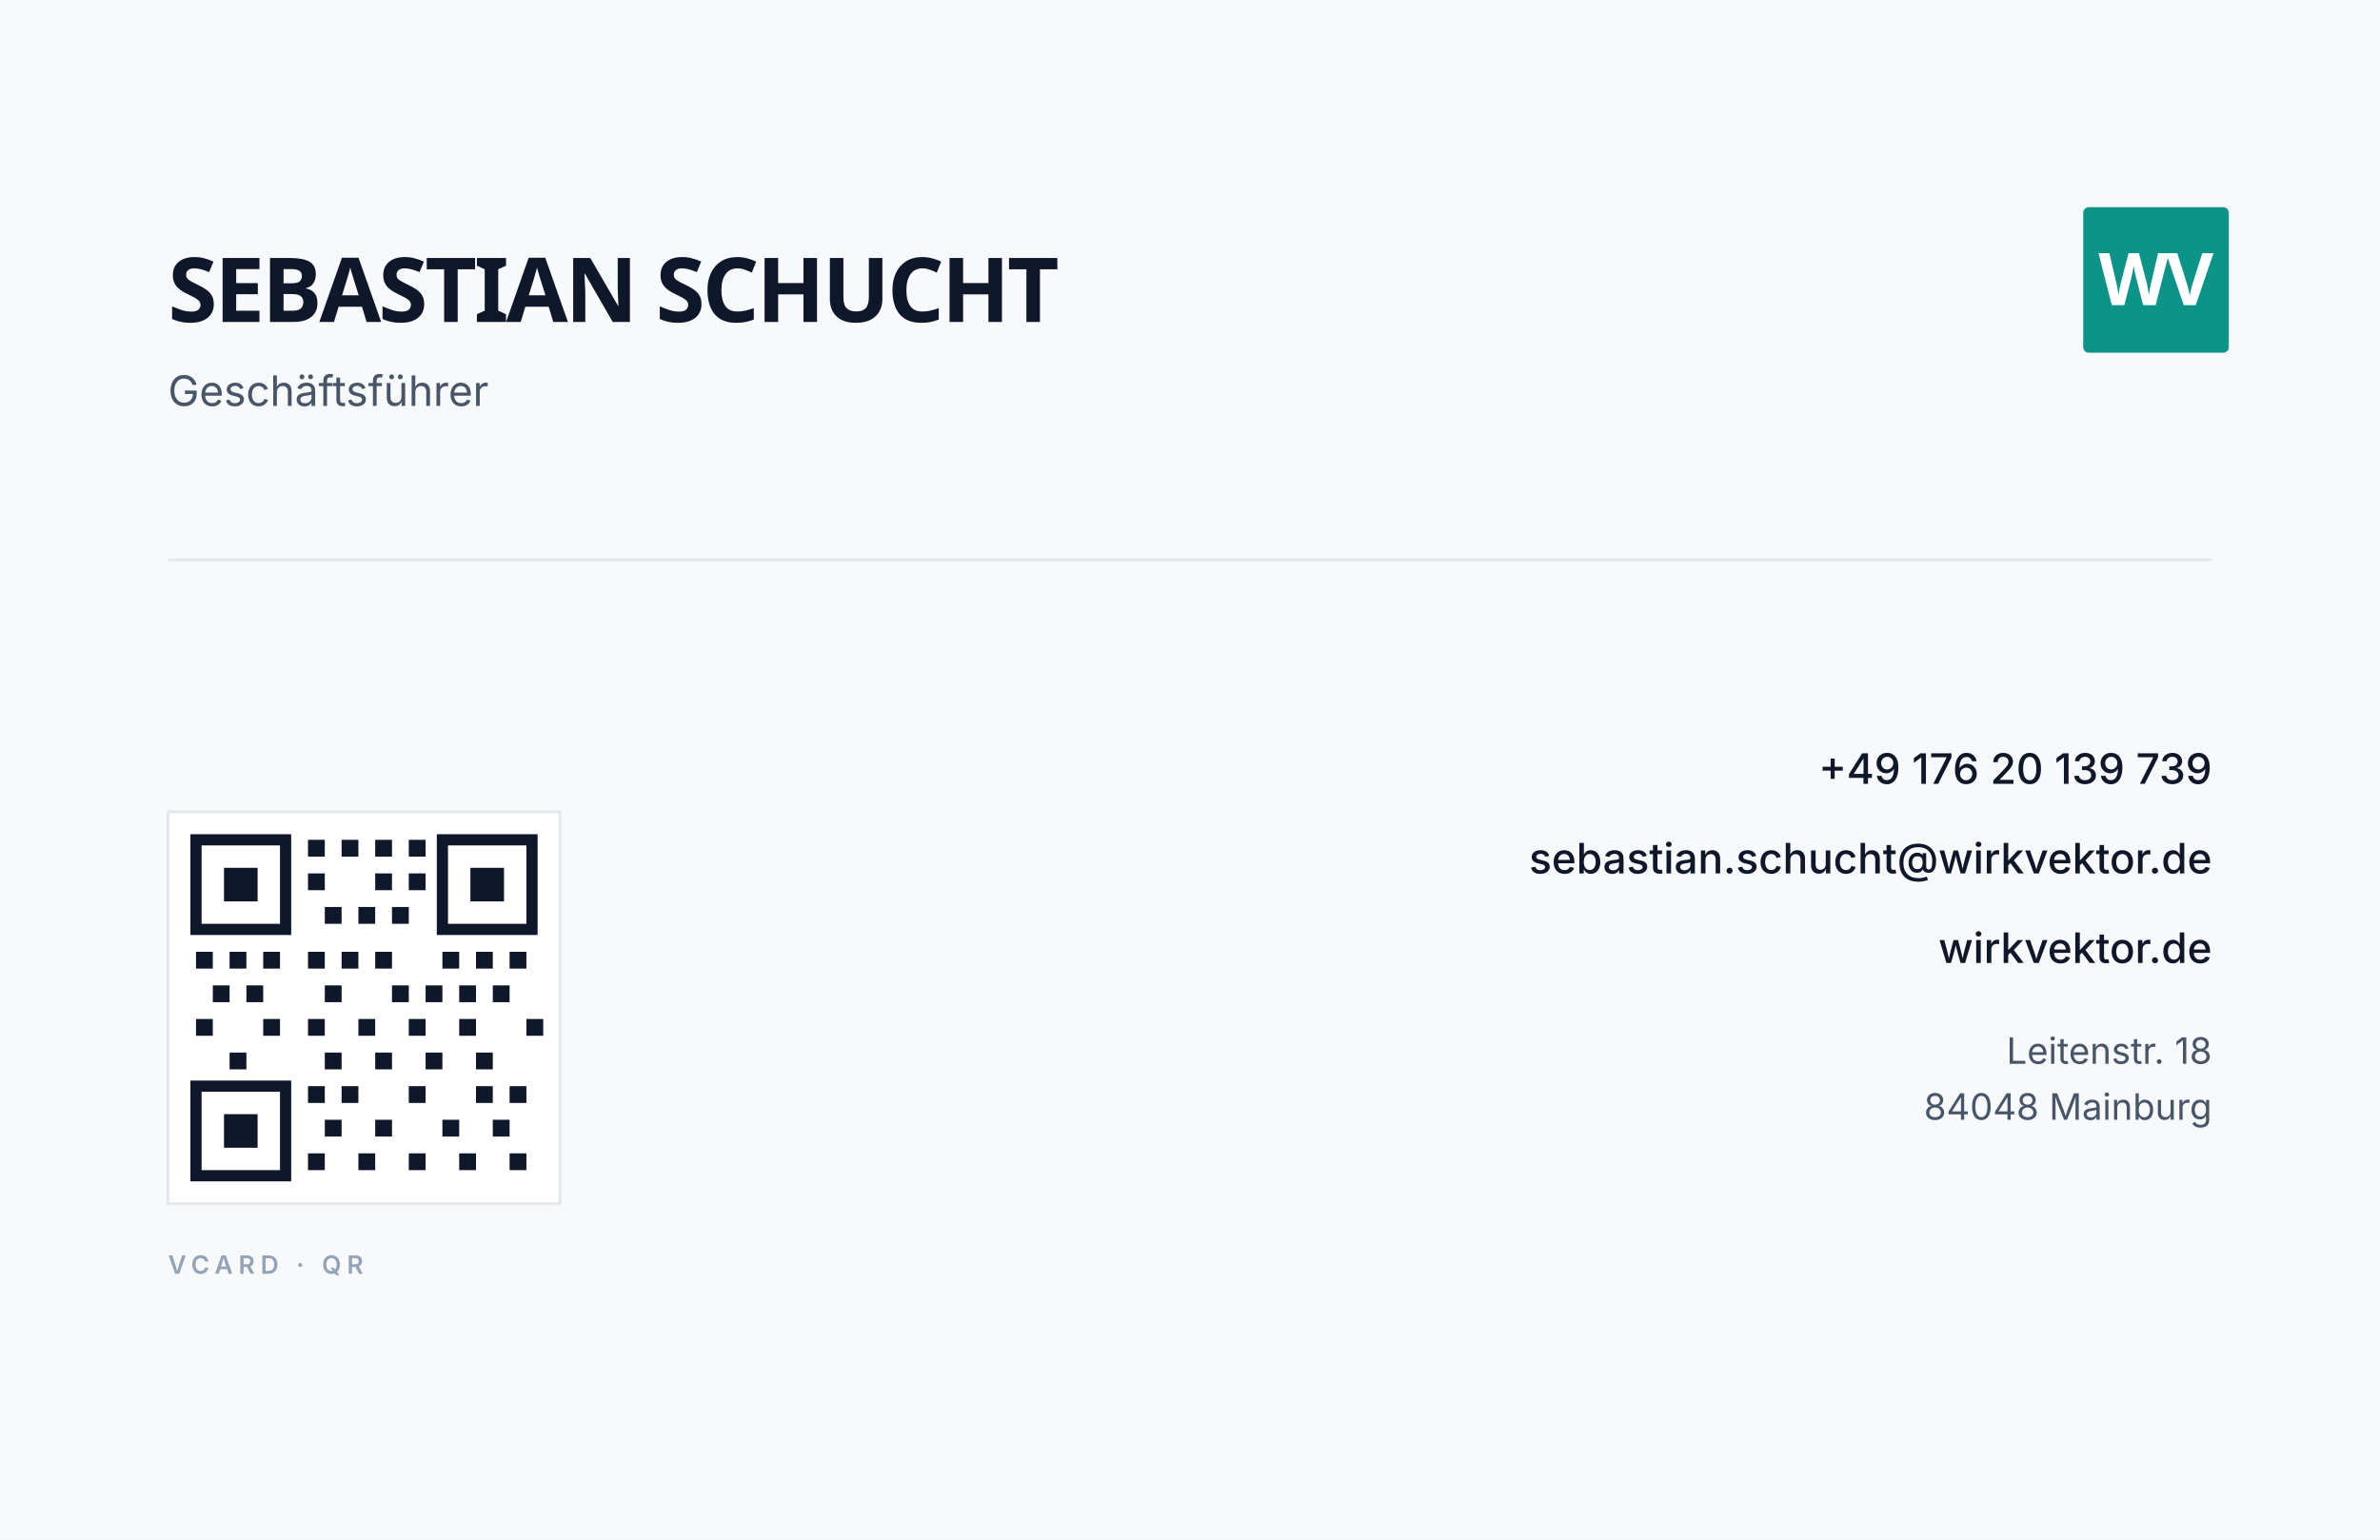
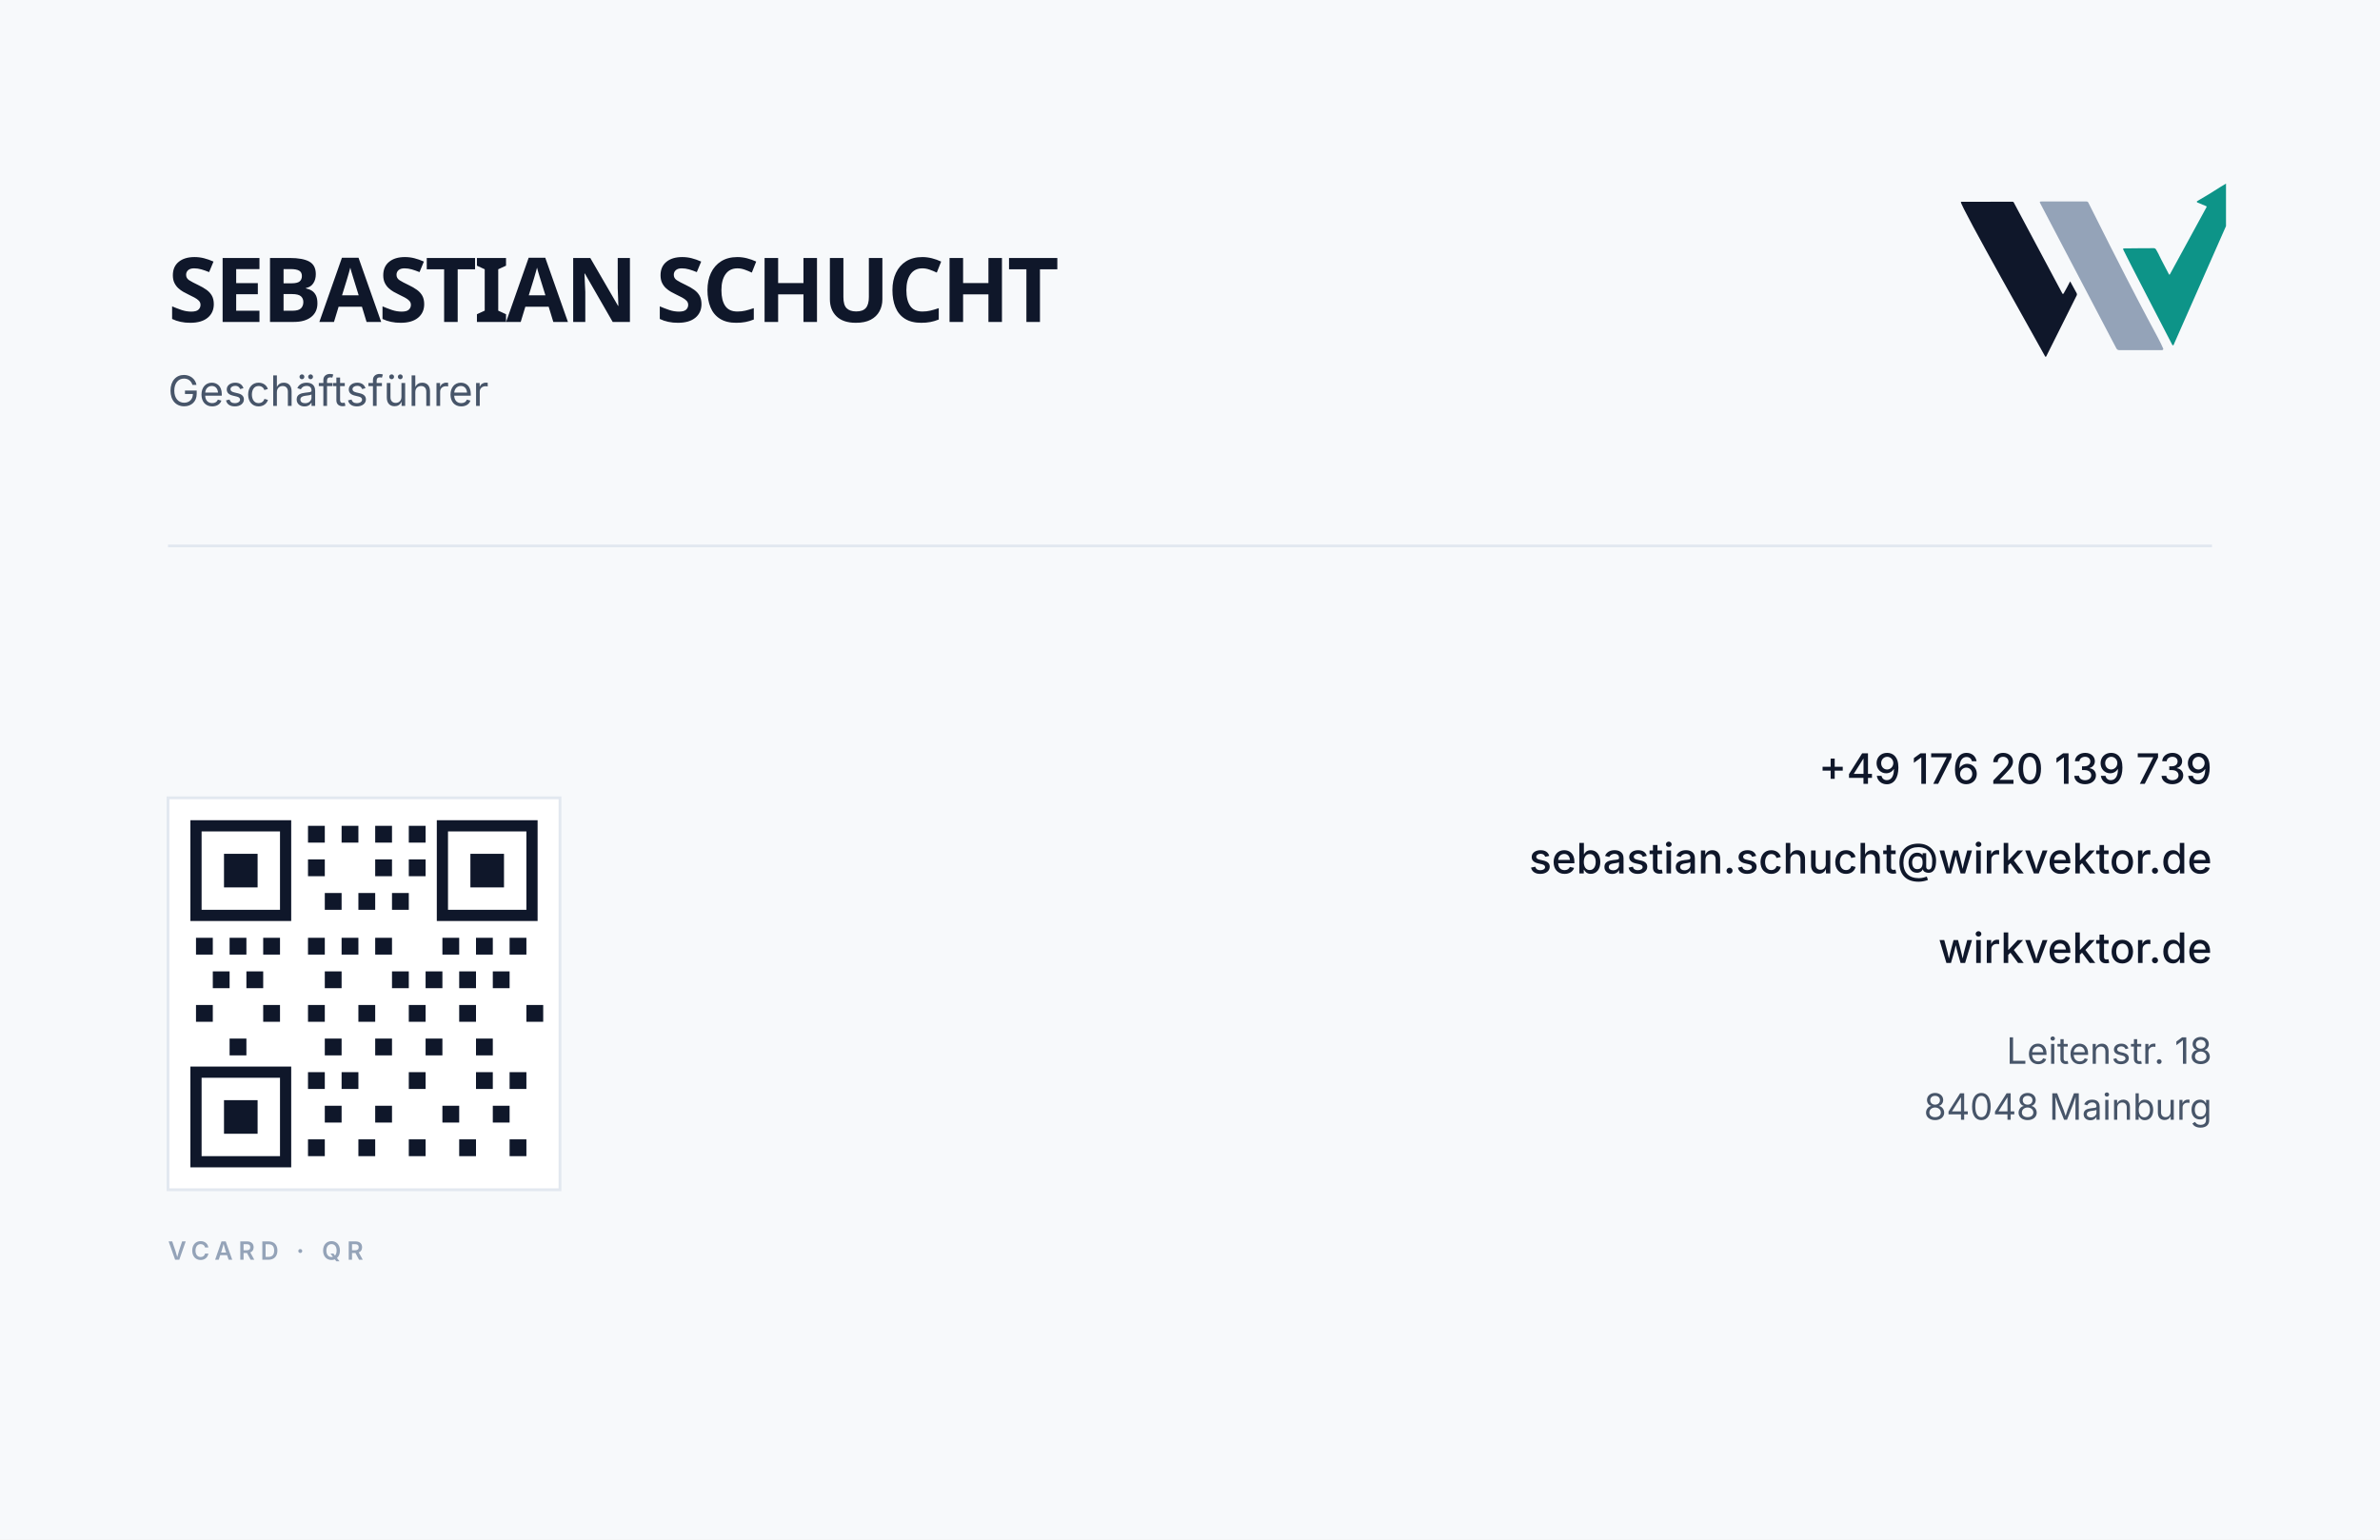
<svg xmlns="http://www.w3.org/2000/svg" viewBox="0 0 850 550" width="85mm" height="55mm" role="img" aria-label="WirkVektor Visitenkarte 05 Vorderseite">
+   <defs>
+     <symbol id="logo-05v" viewBox="50 180 1264 970">
+       <path fill="#94A3B8" d="m 429.869,411.105 c -1.617,-3.283 -0.233,-5.407 3.512,-5.808 1.154,-0.124 2.331,-0.047 3.497,-0.047 71.151,-0.004 142.303,0.055 213.454,-0.136 5.038,-0.014 7.805,2.012 9.801,6.002 305.19,610.161 326.418,624.944 356.065,694.597 0.491,1.18 -1.579,4.046 -3.143,5.26 -1.219,0.946 -3.49,0.706 -5.294,0.707 -66.486,0.031 -132.972,-0.081 -199.457,0.172 -8.134,0.031 -12.86,-3.037 -16.18,-10.165" />
+       <path fill="#0D9488" d="m 1069.315,1077.033 c -1.325,3.189 -2.482,6.456 -3.977,9.562 -1.464,3.042 -5.113,3.069 -6.69,-0.01 -16.175,-31.553 -228.362,-440.116 -232.675,-451.984 -1.825,-5.023 -0.851,-6.415 4.361,-6.449 140.348,-0.92 0.105,-0.55 140.391,-0.999 6.031,-0.019 9.354,3.566 11.765,7.866 26.534,47.328 -9.995,-16.84 59.323,114.263 0.772,1.46 1.409,3.513 3.491,3.757 1.61,-0.064 2.185,-1.876 2.845,-3.056 32.028,-57.245 162.365,-299.35 172.784,-316.925 2.047,-3.453 1.165,-4.859 -2.304,-6.257 -13.726,-5.534 -27.368,-11.28 -41.005,-17.033 -0.915,-0.386 -2.078,-1.77 -2.149,-2.2 -0.519,-3.134 1.499,-3.998 2.966,-4.846 101.577,-59.1 49.432,-31.755 175.986,-106.737 2.022,-1.198 4.437,-1.915 6.334,-0.948 1.2,0.612 2.353,3.344 2.355,5.302 9.658,97.447 9.83,98.55 18.322,193.504 0.189,2.114 -0.343,3.102 -2.423,4.106 -2.08,0.492 -4.32,-1.202 -6.383,-2.228 -19.762,-9.821 -20.341,-9.188 -33.209,-15.479 -4.149,-2.029 -6.25,-1.896 -7.918,2.211" />
+       <path fill="#0F172A" d="m 536.376,842.626 c 1.594,2.952 4.392,2.515 6.417,-0.866 11.328,-18.91 20.536,-37.895 30.65,-56.92 32.244,59.361 21.35,37.822 31.271,57.039 1.256,2.446 1.399,6.543 0.217,8.985 -48.105,96.831 -97.052,193.246 -144.98,290.174 -1.42,2.842 -4.226,2.881 -5.683,0.101 C 435.334,1105.031 49.433,423.343 54.255,407.715 c 0.121,-1.404 3.421,-1.082 5.311,-1.084 79.82,-0.069 159.64,-0.025 239.459,-0.295 6.461,-0.022 7.126,4.878 8.988,8.315" />
+     </symbol>
+   </defs>
  <rect width="850" height="550" fill="#F7F9FB" />
-   <g transform="translate(770 100)">
-     <rect x="-26" y="-26" width="52" height="52" fill="#0D9488" rx="2" />
-     <text x="0" y="9" text-anchor="middle" font-family="Hanken Grotesk, system-ui, sans-serif" font-weight="700" font-size="26" fill="#FFFFFF" letter-spacing="-1">WV</text>
-   </g>
+   <use href="#logo-05v" x="700" y="55" width="95" height="73" />
  <text x="60" y="115" font-family="Hanken Grotesk, system-ui, sans-serif" font-weight="700" font-size="32" fill="#0F172A" letter-spacing="-1">SEBASTIAN SCHUCHT</text>
  <text x="60" y="145" font-family="Inter, system-ui, sans-serif" font-weight="400" font-size="15" fill="#475569">Geschäftsführer</text>
-   <line x1="60" y1="200" x2="790" y2="200" stroke="#E2E8F0" stroke-width="1" />
-   <g transform="translate(60 290)" fill="#0F172A">
+   <line x1="60" y1="195" x2="790" y2="195" stroke="#E2E8F0" stroke-width="1" />
+   <g transform="translate(60 285)" fill="#0F172A">
    <rect width="140" height="140" fill="#FFFFFF" stroke="#E2E8F0" />
    <g transform="translate(10 10)">
      <rect x="0" y="0" width="32" height="32" fill="none" stroke="#0F172A" stroke-width="4" />
      <rect x="10" y="10" width="12" height="12" />
      <rect x="88" y="0" width="32" height="32" fill="none" stroke="#0F172A" stroke-width="4" />
      <rect x="98" y="10" width="12" height="12" />
      <rect x="0" y="88" width="32" height="32" fill="none" stroke="#0F172A" stroke-width="4" />
      <rect x="10" y="98" width="12" height="12" />
      <g>
        <rect x="40" y="0" width="6" height="6" />
        <rect x="52" y="0" width="6" height="6" />
        <rect x="64" y="0" width="6" height="6" />
        <rect x="76" y="0" width="6" height="6" />
        <rect x="40" y="12" width="6" height="6" />
        <rect x="64" y="12" width="6" height="6" />
        <rect x="76" y="12" width="6" height="6" />
        <rect x="46" y="24" width="6" height="6" />
        <rect x="58" y="24" width="6" height="6" />
        <rect x="70" y="24" width="6" height="6" />
        <rect x="0" y="40" width="6" height="6" />
        <rect x="12" y="40" width="6" height="6" />
        <rect x="24" y="40" width="6" height="6" />
        <rect x="40" y="40" width="6" height="6" />
        <rect x="52" y="40" width="6" height="6" />
        <rect x="64" y="40" width="6" height="6" />
        <rect x="88" y="40" width="6" height="6" />
        <rect x="100" y="40" width="6" height="6" />
        <rect x="112" y="40" width="6" height="6" />
        <rect x="6" y="52" width="6" height="6" />
        <rect x="18" y="52" width="6" height="6" />
        <rect x="46" y="52" width="6" height="6" />
        <rect x="70" y="52" width="6" height="6" />
        <rect x="82" y="52" width="6" height="6" />
        <rect x="94" y="52" width="6" height="6" />
        <rect x="106" y="52" width="6" height="6" />
        <rect x="0" y="64" width="6" height="6" />
        <rect x="24" y="64" width="6" height="6" />
        <rect x="40" y="64" width="6" height="6" />
        <rect x="58" y="64" width="6" height="6" />
        <rect x="76" y="64" width="6" height="6" />
        <rect x="94" y="64" width="6" height="6" />
        <rect x="118" y="64" width="6" height="6" />
        <rect x="12" y="76" width="6" height="6" />
        <rect x="46" y="76" width="6" height="6" />
        <rect x="64" y="76" width="6" height="6" />
        <rect x="82" y="76" width="6" height="6" />
        <rect x="100" y="76" width="6" height="6" />
        <rect x="40" y="88" width="6" height="6" />
        <rect x="52" y="88" width="6" height="6" />
        <rect x="76" y="88" width="6" height="6" />
        <rect x="100" y="88" width="6" height="6" />
        <rect x="112" y="88" width="6" height="6" />
        <rect x="46" y="100" width="6" height="6" />
        <rect x="64" y="100" width="6" height="6" />
        <rect x="88" y="100" width="6" height="6" />
        <rect x="106" y="100" width="6" height="6" />
        <rect x="40" y="112" width="6" height="6" />
        <rect x="58" y="112" width="6" height="6" />
        <rect x="76" y="112" width="6" height="6" />
        <rect x="94" y="112" width="6" height="6" />
        <rect x="112" y="112" width="6" height="6" />
      </g>
    </g>
  </g>
-   <text x="60" y="455" font-family="Inter, system-ui, sans-serif" font-weight="600" font-size="9" letter-spacing="2" fill="#94A3B8">VCARD · QR</text>
+   <text x="60" y="450" font-family="Inter, system-ui, sans-serif" font-weight="600" font-size="9" letter-spacing="2" fill="#94A3B8">VCARD · QR</text>
  <g transform="translate(790 280)" text-anchor="end" font-family="Inter, system-ui, sans-serif">
    <text font-weight="500" font-size="15" fill="#0F172A">+49 176 20 139 739</text>
    <text y="32" font-weight="500" font-size="15" fill="#0F172A">sebastian.schucht@wirkvektor.de</text>
    <text y="64" font-weight="500" font-size="15" fill="#0F172A">wirkvektor.de</text>
    <text y="100" font-weight="400" font-size="13" fill="#475569">Leitenstr. 18</text>
    <text y="120" font-weight="400" font-size="13" fill="#475569">84048 Mainburg</text>
  </g>
</svg>
